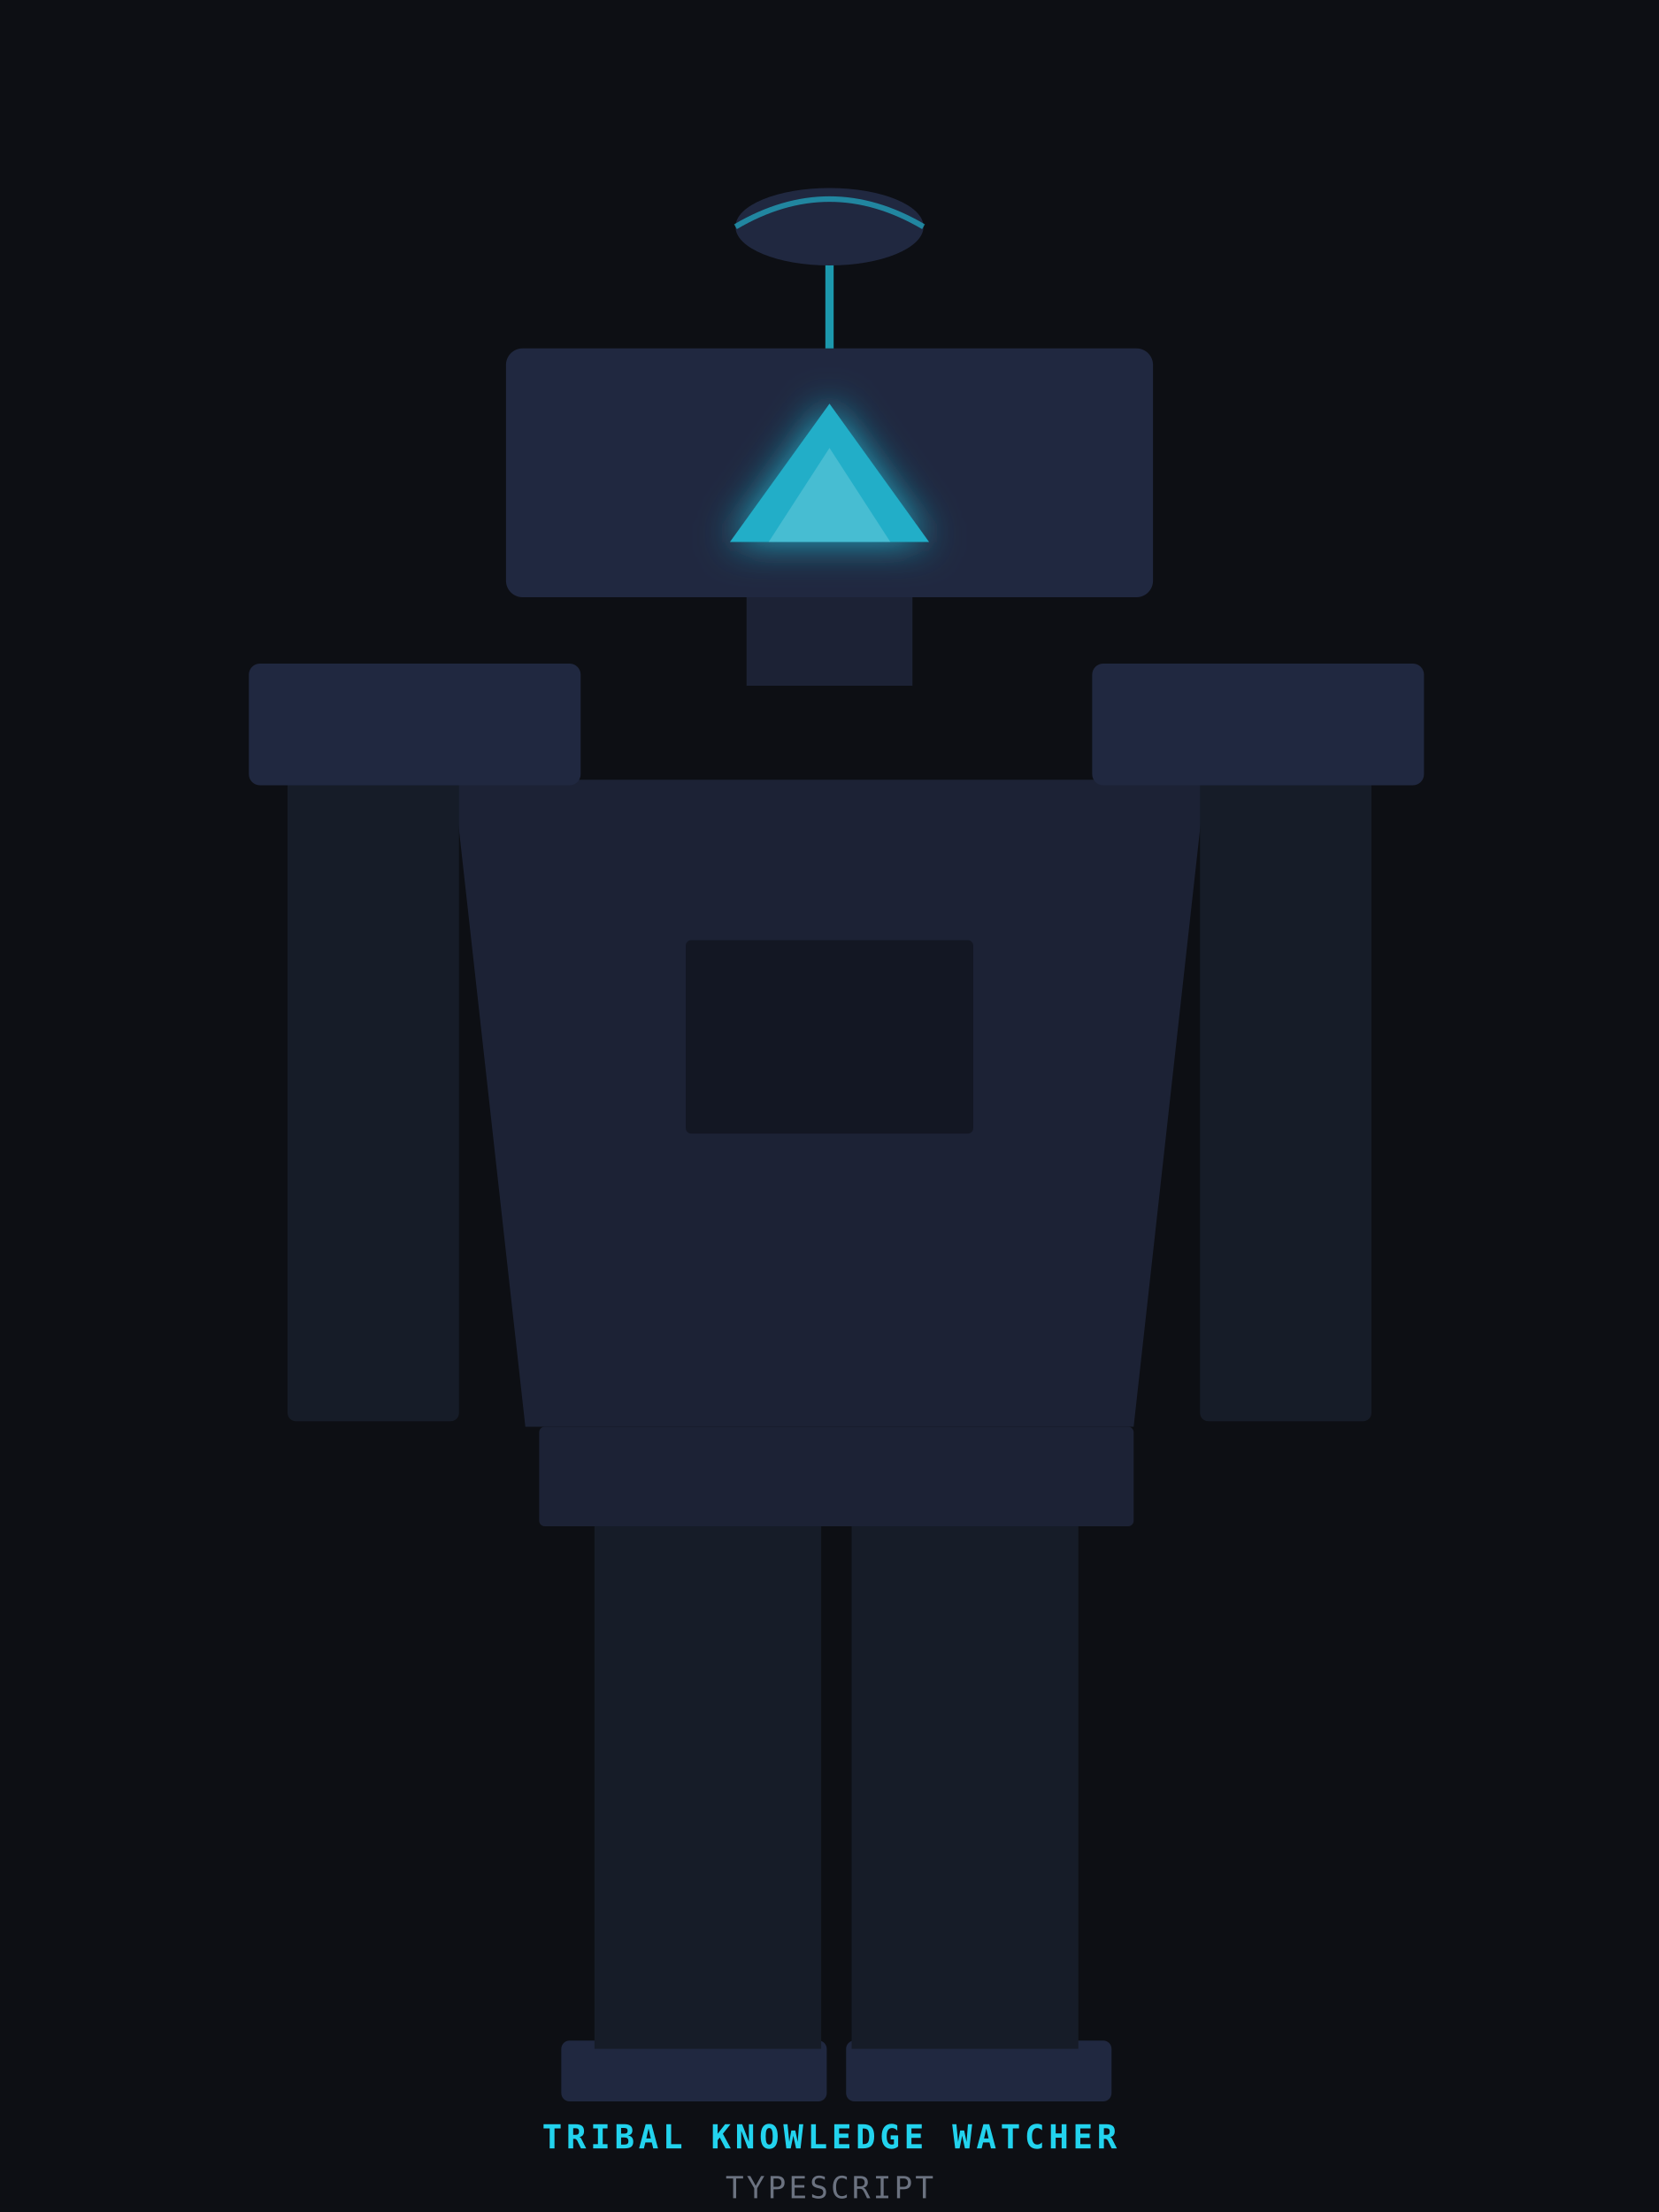
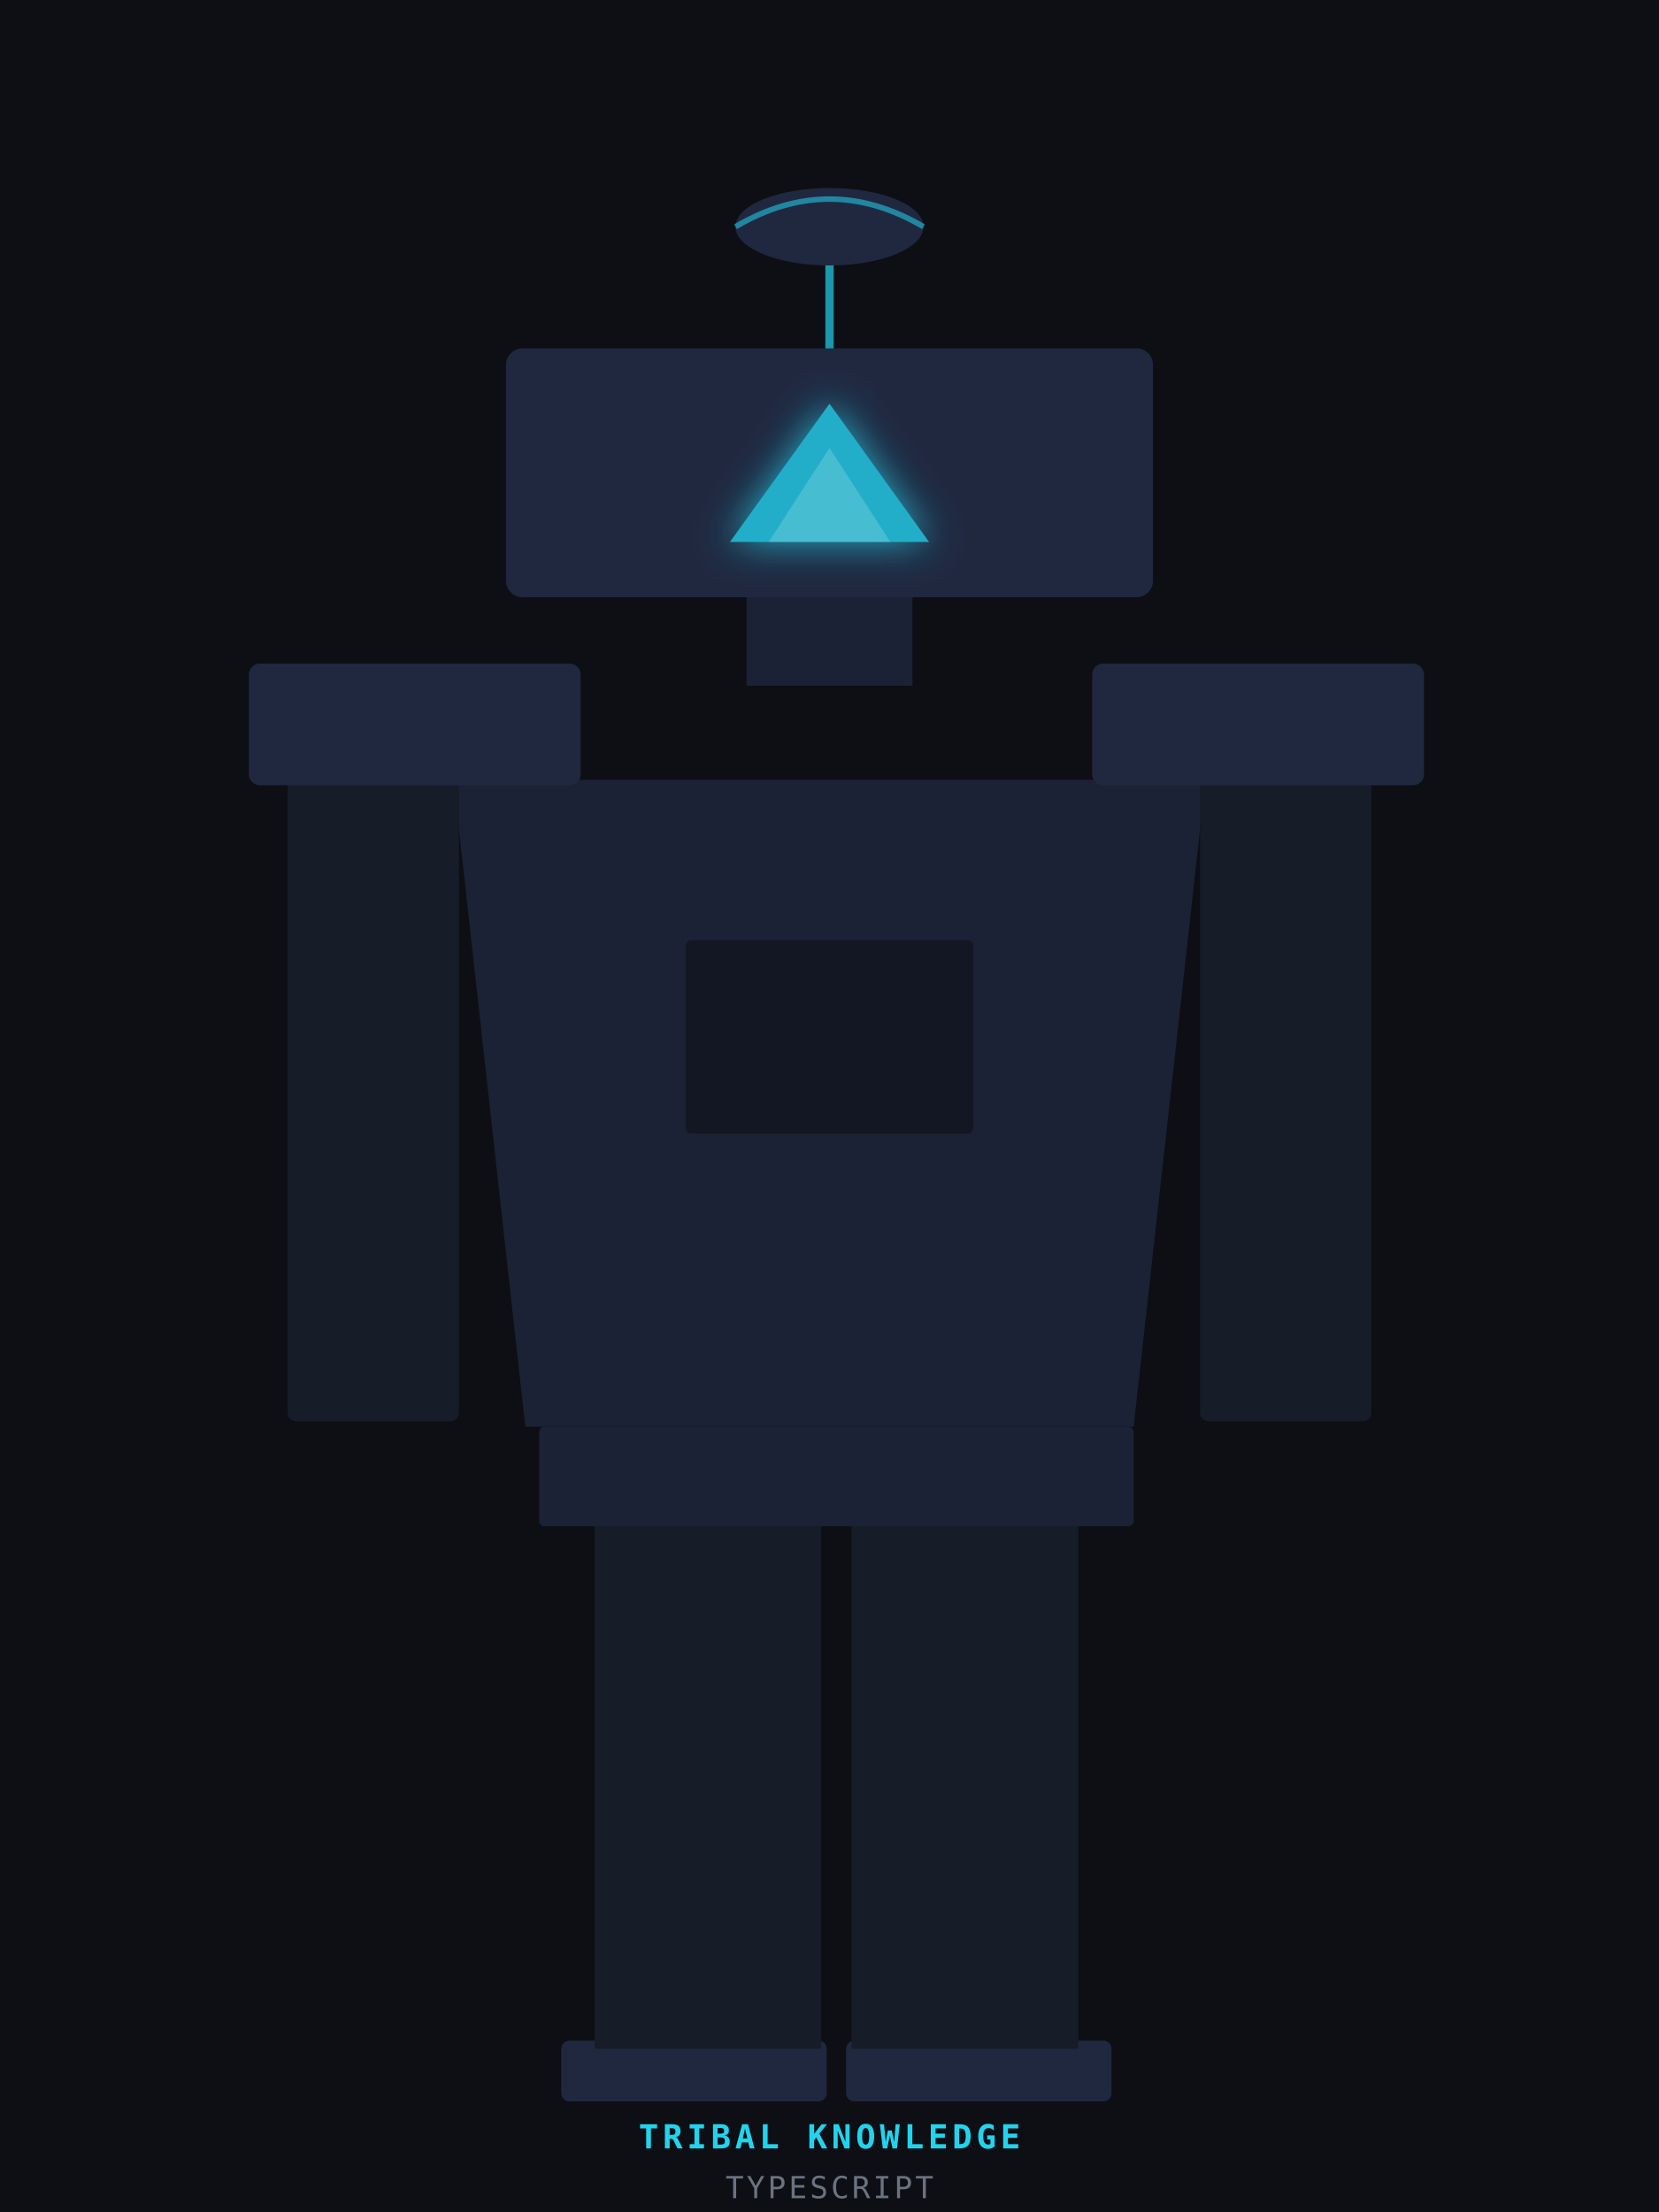
<svg xmlns="http://www.w3.org/2000/svg" width="600" height="800" viewBox="0 0 600 800">
  <defs>
    <filter id="g" x="-60%" y="-60%" width="220%" height="220%">
      <feGaussianBlur stdDeviation="7" result="b" />
      <feMerge>
        <feMergeNode in="b" />
        <feMergeNode in="SourceGraphic" />
      </feMerge>
    </filter>
  </defs>
  <rect width="600" height="800" fill="#0d0f14" />
  <rect x="203" y="738" width="96" height="22" rx="3" fill="#202840" />
  <rect x="306" y="738" width="96" height="22" rx="3" fill="#202840" />
  <rect x="215" y="545" width="82" height="196" fill="#161c28" />
  <rect x="308" y="545" width="82" height="196" fill="#161c28" />
  <rect x="195" y="516" width="215" height="36" rx="2" fill="#1c2235" />
  <polygon points="164,282 436,282 410,516 190,516" fill="#1c2235" />
  <rect x="248" y="340" width="104" height="70" rx="2" fill="#0a0c12" opacity="0.5" />
  <rect x="104" y="260" width="62" height="254" rx="3" fill="#161c28" />
  <rect x="434" y="260" width="62" height="254" rx="3" fill="#161c28" />
  <rect x="90" y="240" width="120" height="44" rx="4" fill="#202840" />
  <rect x="395" y="240" width="120" height="44" rx="4" fill="#202840" />
  <rect x="270" y="206" width="60" height="42" fill="#1c2235" />
  <rect x="183" y="126" width="234" height="90" rx="6" fill="#202840" />
  <line x1="300" y1="126" x2="300" y2="84" stroke="#22d3ee" stroke-width="3" opacity="0.7" />
  <ellipse cx="300" cy="82" rx="34" ry="14" fill="#202840" />
  <path d="M266,82 Q300,62 334,82" stroke="#22d3ee" stroke-width="2" fill="none" opacity="0.55" />
  <polygon points="300,146 336,196 264,196" fill="#22d3ee" filter="url(#g)" opacity="0.78" />
  <polygon points="300,162 322,196 278,196" fill="#ecfeff" opacity="0.18" />
-   <text x="300" y="777" font-family="monospace" font-size="12" fill="#22d3ee" text-anchor="middle" letter-spacing="1.5" font-weight="600">TRIBAL KNOWLEDGE WATCHER</text>
+   <text x="300" y="777" font-family="monospace" font-size="12" fill="#22d3ee" text-anchor="middle" letter-spacing="1.5" font-weight="600">TRIBAL KNOWLEDGE</text>
  <text x="300" y="795" font-family="monospace" font-size="11" fill="#6b7280" text-anchor="middle" letter-spacing="1">TYPESCRIPT</text>
</svg>
